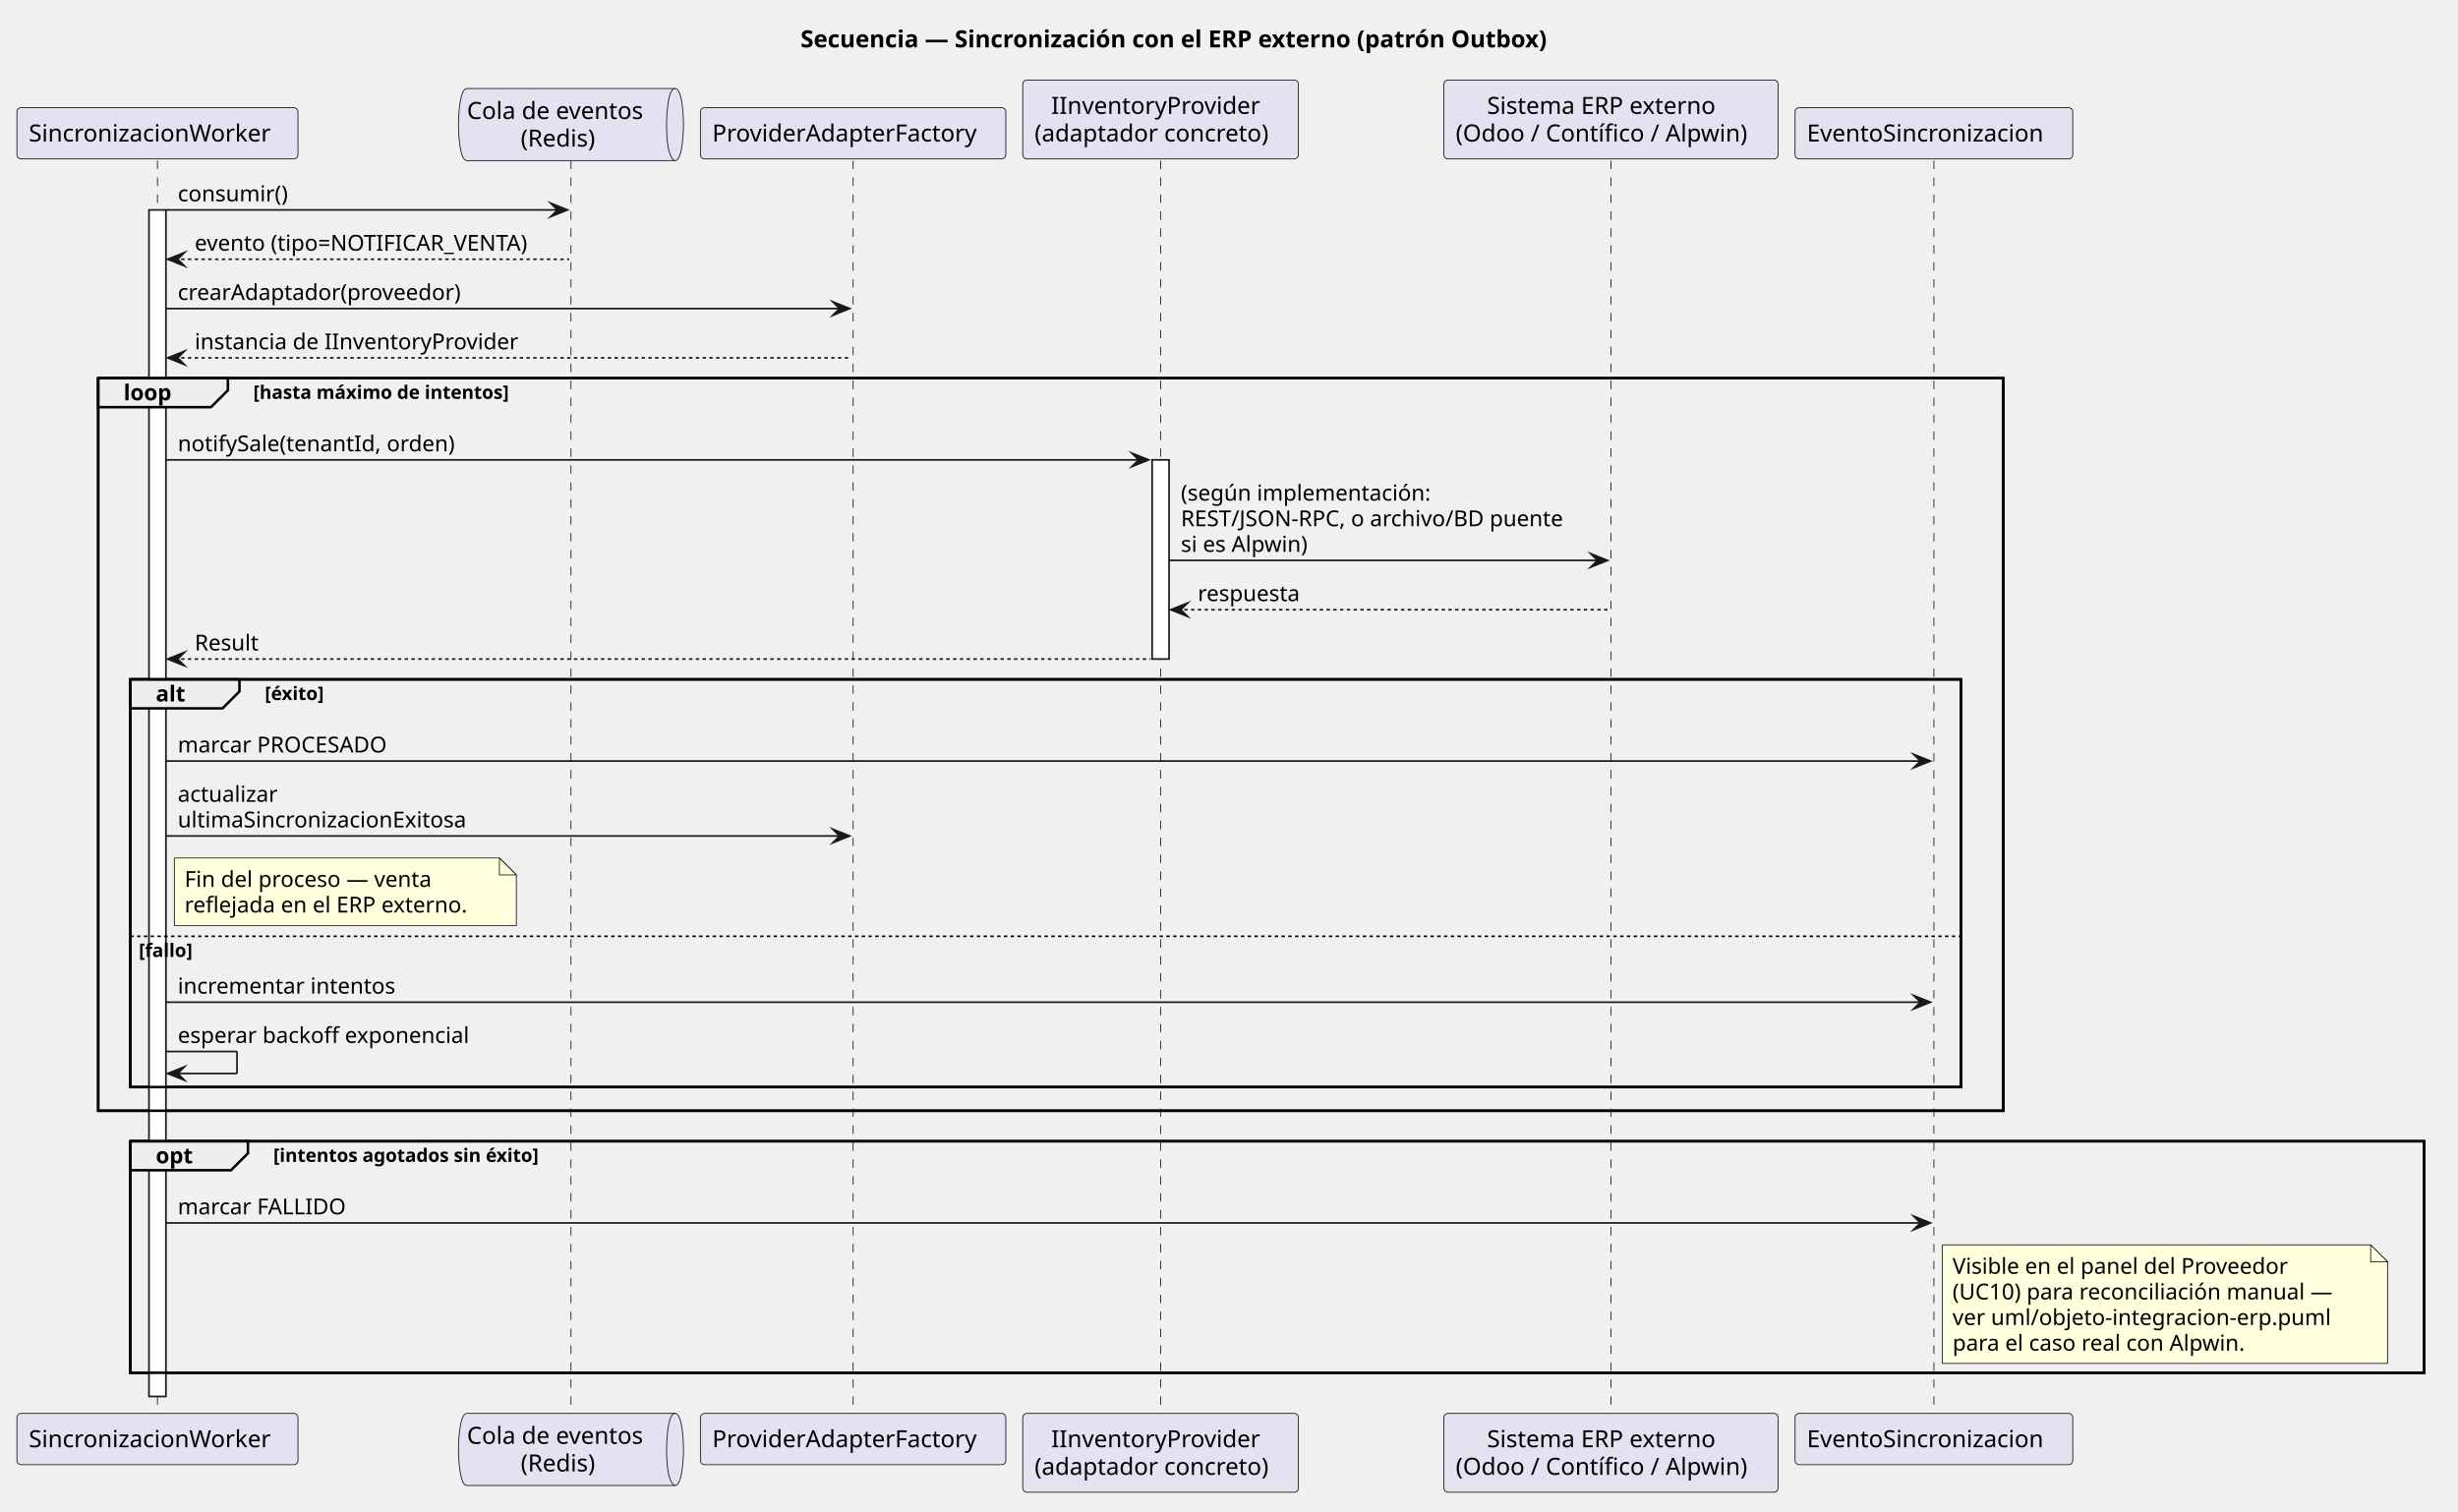
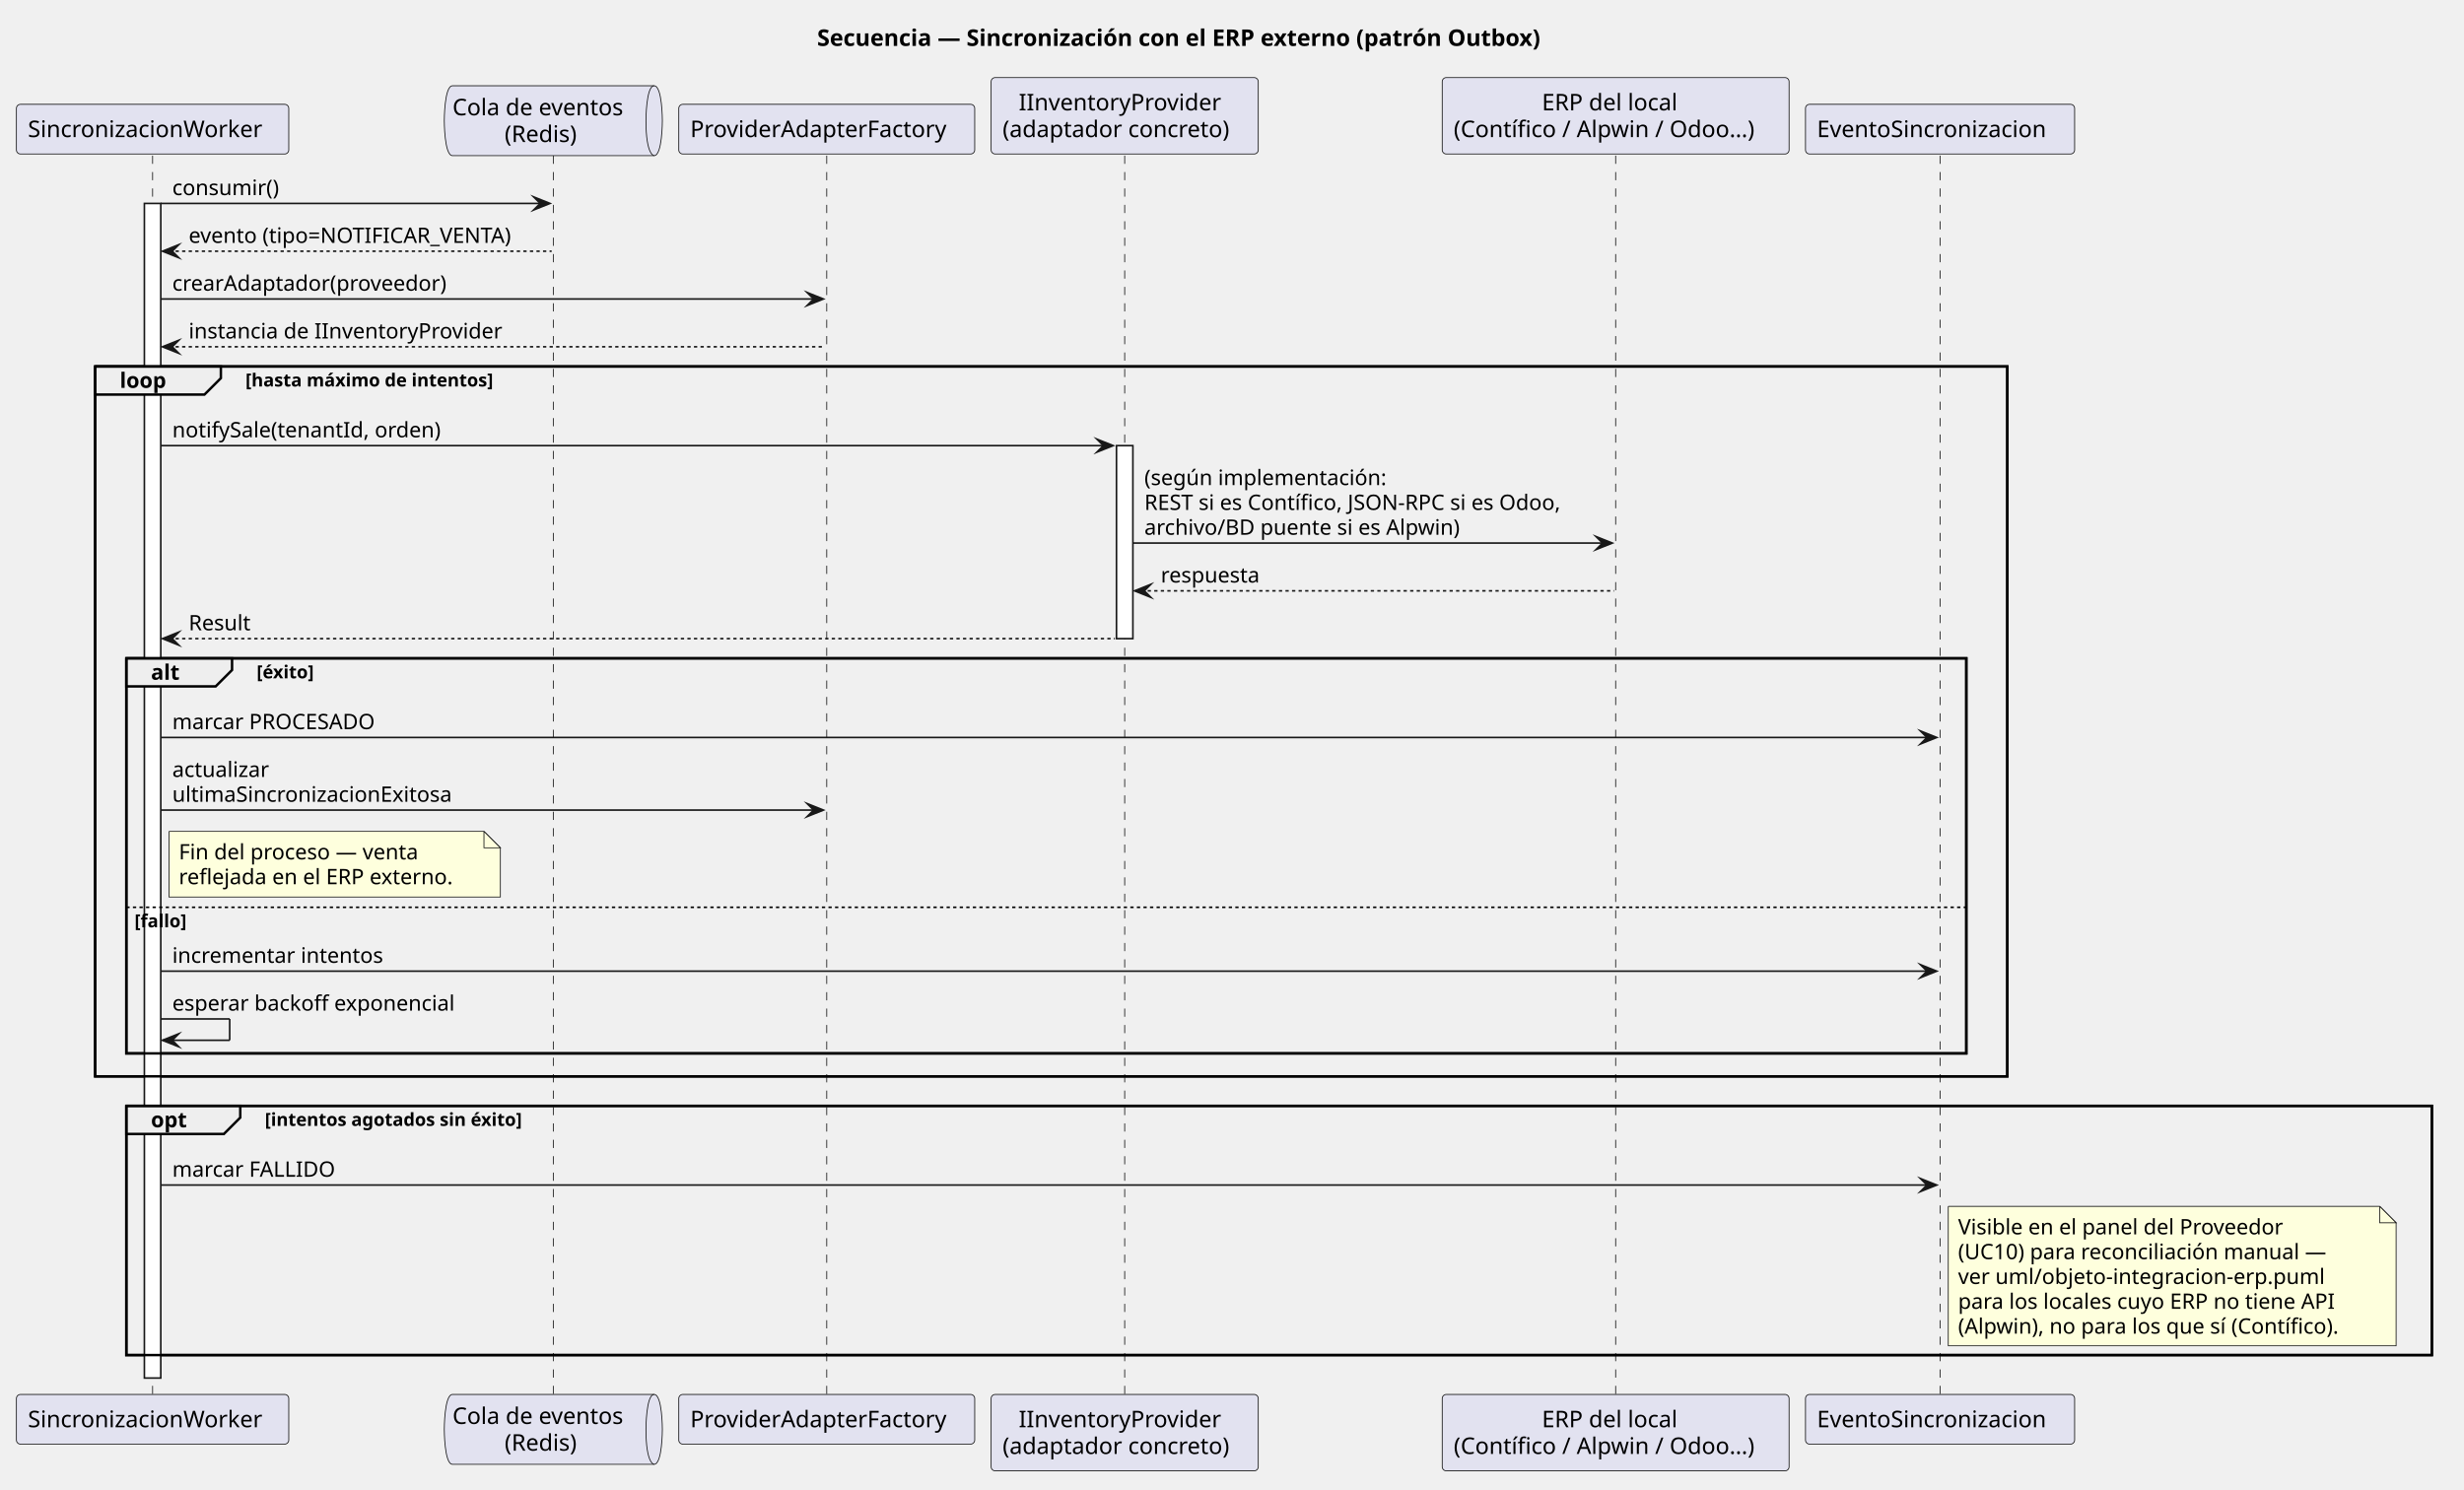
- <svg xmlns="http://www.w3.org/2000/svg" version="1.1" data-diagram-type="SEQUENCE" style="width:1452px;height:893px;background:#FFFFFF;" width="1452px" height="893px" viewBox="0 0 1452 893" zoomAndPan="magnify" preserveAspectRatio="none" contentStyleType="text/css">
+ <svg xmlns="http://www.w3.org/2000/svg" version="1.1" data-diagram-type="SEQUENCE" style="width:1502px;height:908px;background:#FFFFFF;" width="1502px" height="908px" viewBox="0 0 1502 908" zoomAndPan="magnify" preserveAspectRatio="none" contentStyleType="text/css">
  <defs />
  <g font-family="sans-serif" lengthAdjust="spacing">
    <g class="title" data-source-line="1">
-       <text x="472.897" y="27.995" fill="#000" font-size="14" textLength="504.219" font-weight="700">Secuencia — Sincronización con el ERP externo (patrón Outbox)</text>
+       <text x="498.093" y="27.995" fill="#000" font-size="14" textLength="504.219" font-weight="700">Secuencia — Sincronización con el ERP externo (patrón Outbox)</text>
    </g>
-     <rect x="58.012" y="223.422" width="1125.393" height="432.797" fill="none" style="stroke:#000;stroke-width:1.5;" />
-     <rect x="77.012" y="401.352" width="1081.393" height="240.867" fill="none" style="stroke:#000;stroke-width:1.5;" />
-     <rect x="77.012" y="674.219" width="1355" height="136.797" fill="none" style="stroke:#000;stroke-width:1.5;" />
+     <rect x="58.012" y="223.422" width="1165.604" height="432.797" fill="none" style="stroke:#000;stroke-width:1.5;" />
+     <rect x="77.012" y="401.352" width="1121.604" height="240.867" fill="none" style="stroke:#000;stroke-width:1.5;" />
+     <rect x="77.012" y="674.219" width="1405.393" height="151.93" fill="none" style="stroke:#000;stroke-width:1.5;" />
    <g>
-       <rect x="89.512" y="94.891" width="8" height="740.125" fill="#000" fill-opacity="0" />
-       <line x1="93.012" y1="94.891" x2="93.012" y2="835.016" style="stroke:#181818;stroke-width:0.5;stroke-dasharray:5,5;" />
+       <rect x="89.512" y="94.891" width="8" height="755.258" fill="#000" fill-opacity="0" />
+       <line x1="93.012" y1="94.891" x2="93.012" y2="850.148" style="stroke:#181818;stroke-width:0.5;stroke-dasharray:5,5;" />
    </g>
    <g>
-       <rect x="88.012" y="124.023" width="10" height="700.992" fill="#FFF" style="stroke:#181818;stroke-width:1;" />
+       <rect x="88.012" y="124.023" width="10" height="716.125" fill="#FFF" style="stroke:#181818;stroke-width:1;" />
    </g>
    <g>
-       <rect x="333.787" y="94.891" width="8" height="740.125" fill="#000" fill-opacity="0" />
-       <line x1="337.287" y1="94.891" x2="337.287" y2="835.016" style="stroke:#181818;stroke-width:0.5;stroke-dasharray:5,5;" />
+       <rect x="333.787" y="94.891" width="8" height="755.258" fill="#000" fill-opacity="0" />
+       <line x1="337.287" y1="94.891" x2="337.287" y2="850.148" style="stroke:#181818;stroke-width:0.5;stroke-dasharray:5,5;" />
    </g>
    <g>
-       <rect x="500.462" y="94.891" width="8" height="740.125" fill="#000" fill-opacity="0" />
-       <line x1="503.962" y1="94.891" x2="503.962" y2="835.016" style="stroke:#181818;stroke-width:0.5;stroke-dasharray:5,5;" />
+       <rect x="500.462" y="94.891" width="8" height="755.258" fill="#000" fill-opacity="0" />
+       <line x1="503.962" y1="94.891" x2="503.962" y2="850.148" style="stroke:#181818;stroke-width:0.5;stroke-dasharray:5,5;" />
    </g>
    <g>
-       <rect x="682.085" y="94.891" width="8" height="740.125" fill="#000" fill-opacity="0" />
-       <line x1="685.585" y1="94.891" x2="685.585" y2="835.016" style="stroke:#181818;stroke-width:0.5;stroke-dasharray:5,5;" />
+       <rect x="682.085" y="94.891" width="8" height="755.258" fill="#000" fill-opacity="0" />
+       <line x1="685.585" y1="94.891" x2="685.585" y2="850.148" style="stroke:#181818;stroke-width:0.5;stroke-dasharray:5,5;" />
    </g>
    <g>
      <rect x="680.585" y="271.688" width="10" height="117.664" fill="#FFF" style="stroke:#181818;stroke-width:1;" />
    </g>
    <g>
-       <rect x="948.159" y="94.891" width="8" height="740.125" fill="#000" fill-opacity="0" />
-       <line x1="951.659" y1="94.891" x2="951.659" y2="835.016" style="stroke:#181818;stroke-width:0.5;stroke-dasharray:5,5;" />
+       <rect x="981.37" y="94.891" width="8" height="755.258" fill="#000" fill-opacity="0" />
+       <line x1="984.87" y1="94.891" x2="984.87" y2="850.148" style="stroke:#181818;stroke-width:0.5;stroke-dasharray:5,5;" />
    </g>
    <g>
-       <rect x="1138.905" y="94.891" width="8" height="740.125" fill="#000" fill-opacity="0" />
-       <line x1="1142.405" y1="94.891" x2="1142.405" y2="835.016" style="stroke:#181818;stroke-width:0.5;stroke-dasharray:5,5;" />
+       <rect x="1179.116" y="94.891" width="8" height="755.258" fill="#000" fill-opacity="0" />
+       <line x1="1182.616" y1="94.891" x2="1182.616" y2="850.148" style="stroke:#181818;stroke-width:0.5;stroke-dasharray:5,5;" />
    </g>
    <rect x="10" y="63.594" width="166.024" height="30.297" fill="#E2E2F0" style="stroke:#181818;stroke-width:0.5;" rx="2.5" ry="2.5" />
    <text x="17" y="83.589" fill="#000" font-size="14" textLength="152.024">SincronizacionWorker</text>
    <path d="M275.815,52.297 L398.758,52.297 C403.758,52.297 403.758,73.594 403.758,73.594 C403.758,73.594 403.758,94.891 398.758,94.891 L275.815,94.891 C270.815,94.891 270.815,73.594 270.815,73.594 C270.815,73.594 270.815,52.297 275.815,52.297" style="stroke:#181818;stroke-width:0.5;" fill="#E2E2F0" />
    <path d="M398.758,52.297 C393.758,52.297 393.758,73.594 393.758,73.594 C393.758,94.891 398.758,94.891 398.758,94.891" style="stroke:#181818;stroke-width:0.5;" fill="none" />
    <text x="275.815" y="70.292" fill="#000" font-size="14" textLength="112.943">Cola de eventos</text>
    <text x="307.619" y="86.589" fill="#000" font-size="14" textLength="49.335">(Redis)</text>
    <rect x="413.758" y="63.594" width="180.407" height="30.297" fill="#E2E2F0" style="stroke:#181818;stroke-width:0.5;" rx="2.5" ry="2.5" />
    <text x="420.758" y="83.589" fill="#000" font-size="14" textLength="166.407">ProviderAdapterFactory</text>
    <rect x="604.166" y="47.297" width="162.839" height="46.594" fill="#E2E2F0" style="stroke:#181818;stroke-width:0.5;" rx="2.5" ry="2.5" />
    <text x="620.989" y="67.292" fill="#000" font-size="14" textLength="129.192">IInventoryProvider</text>
    <text x="611.166" y="83.589" fill="#000" font-size="14" textLength="148.839">(adaptador concreto)</text>
-     <rect x="852.941" y="47.297" width="197.436" height="46.594" fill="#E2E2F0" style="stroke:#181818;stroke-width:0.5;" rx="2.5" ry="2.5" />
-     <text x="878.409" y="67.292" fill="#000" font-size="14" textLength="146.501">Sistema ERP externo</text>
-     <text x="859.941" y="83.589" fill="#000" font-size="14" textLength="183.436">(Odoo / Contífico / Alpwin)</text>
-     <rect x="1060.377" y="63.594" width="164.056" height="30.297" fill="#E2E2F0" style="stroke:#181818;stroke-width:0.5;" rx="2.5" ry="2.5" />
-     <text x="1067.377" y="83.589" fill="#000" font-size="14" textLength="150.056">EventoSincronizacion</text>
-     <rect x="10" y="835.016" width="166.024" height="30.297" fill="#E2E2F0" style="stroke:#181818;stroke-width:0.5;" rx="2.5" ry="2.5" />
-     <text x="17" y="855.011" fill="#000" font-size="14" textLength="152.024">SincronizacionWorker</text>
-     <path d="M275.815,835.016 L398.758,835.016 C403.758,835.016 403.758,856.313 403.758,856.313 C403.758,856.313 403.758,877.609 398.758,877.609 L275.815,877.609 C270.815,877.609 270.815,856.313 270.815,856.313 C270.815,856.313 270.815,835.016 275.815,835.016" style="stroke:#181818;stroke-width:0.5;" fill="#E2E2F0" />
-     <path d="M398.758,835.016 C393.758,835.016 393.758,856.313 393.758,856.313 C393.758,877.609 398.758,877.609 398.758,877.609" style="stroke:#181818;stroke-width:0.5;" fill="none" />
-     <text x="275.815" y="853.011" fill="#000" font-size="14" textLength="112.943">Cola de eventos</text>
-     <text x="307.619" y="869.308" fill="#000" font-size="14" textLength="49.335">(Redis)</text>
-     <rect x="413.758" y="835.016" width="180.407" height="30.297" fill="#E2E2F0" style="stroke:#181818;stroke-width:0.5;" rx="2.5" ry="2.5" />
-     <text x="420.758" y="855.011" fill="#000" font-size="14" textLength="166.407">ProviderAdapterFactory</text>
-     <rect x="604.166" y="835.016" width="162.839" height="46.594" fill="#E2E2F0" style="stroke:#181818;stroke-width:0.5;" rx="2.5" ry="2.5" />
-     <text x="620.989" y="855.011" fill="#000" font-size="14" textLength="129.192">IInventoryProvider</text>
-     <text x="611.166" y="871.308" fill="#000" font-size="14" textLength="148.839">(adaptador concreto)</text>
-     <rect x="852.941" y="835.016" width="197.436" height="46.594" fill="#E2E2F0" style="stroke:#181818;stroke-width:0.5;" rx="2.5" ry="2.5" />
-     <text x="878.409" y="855.011" fill="#000" font-size="14" textLength="146.501">Sistema ERP externo</text>
-     <text x="859.941" y="871.308" fill="#000" font-size="14" textLength="183.436">(Odoo / Contífico / Alpwin)</text>
-     <rect x="1060.377" y="835.016" width="164.056" height="30.297" fill="#E2E2F0" style="stroke:#181818;stroke-width:0.5;" rx="2.5" ry="2.5" />
-     <text x="1067.377" y="855.011" fill="#000" font-size="14" textLength="150.056">EventoSincronizacion</text>
+     <rect x="879.152" y="47.297" width="211.436" height="46.594" fill="#E2E2F0" style="stroke:#181818;stroke-width:0.5;" rx="2.5" ry="2.5" />
+     <text x="939.907" y="67.292" fill="#000" font-size="14" textLength="89.927">ERP del local</text>
+     <text x="886.152" y="83.589" fill="#000" font-size="14" textLength="197.436">(Contífico / Alpwin / Odoo…)</text>
+     <rect x="1100.588" y="63.594" width="164.056" height="30.297" fill="#E2E2F0" style="stroke:#181818;stroke-width:0.5;" rx="2.5" ry="2.5" />
+     <text x="1107.588" y="83.589" fill="#000" font-size="14" textLength="150.056">EventoSincronizacion</text>
+     <rect x="10" y="850.148" width="166.024" height="30.297" fill="#E2E2F0" style="stroke:#181818;stroke-width:0.5;" rx="2.5" ry="2.5" />
+     <text x="17" y="870.144" fill="#000" font-size="14" textLength="152.024">SincronizacionWorker</text>
+     <path d="M275.815,850.148 L398.758,850.148 C403.758,850.148 403.758,871.445 403.758,871.445 C403.758,871.445 403.758,892.742 398.758,892.742 L275.815,892.742 C270.815,892.742 270.815,871.445 270.815,871.445 C270.815,871.445 270.815,850.148 275.815,850.148" style="stroke:#181818;stroke-width:0.5;" fill="#E2E2F0" />
+     <path d="M398.758,850.148 C393.758,850.148 393.758,871.445 393.758,871.445 C393.758,892.742 398.758,892.742 398.758,892.742" style="stroke:#181818;stroke-width:0.5;" fill="none" />
+     <text x="275.815" y="868.144" fill="#000" font-size="14" textLength="112.943">Cola de eventos</text>
+     <text x="307.619" y="884.44" fill="#000" font-size="14" textLength="49.335">(Redis)</text>
+     <rect x="413.758" y="850.148" width="180.407" height="30.297" fill="#E2E2F0" style="stroke:#181818;stroke-width:0.5;" rx="2.5" ry="2.5" />
+     <text x="420.758" y="870.144" fill="#000" font-size="14" textLength="166.407">ProviderAdapterFactory</text>
+     <rect x="604.166" y="850.148" width="162.839" height="46.594" fill="#E2E2F0" style="stroke:#181818;stroke-width:0.5;" rx="2.5" ry="2.5" />
+     <text x="620.989" y="870.144" fill="#000" font-size="14" textLength="129.192">IInventoryProvider</text>
+     <text x="611.166" y="886.44" fill="#000" font-size="14" textLength="148.839">(adaptador concreto)</text>
+     <rect x="879.152" y="850.148" width="211.436" height="46.594" fill="#E2E2F0" style="stroke:#181818;stroke-width:0.5;" rx="2.5" ry="2.5" />
+     <text x="939.907" y="870.144" fill="#000" font-size="14" textLength="89.927">ERP del local</text>
+     <text x="886.152" y="886.44" fill="#000" font-size="14" textLength="197.436">(Contífico / Alpwin / Odoo…)</text>
+     <rect x="1100.588" y="850.148" width="164.056" height="30.297" fill="#E2E2F0" style="stroke:#181818;stroke-width:0.5;" rx="2.5" ry="2.5" />
+     <text x="1107.588" y="870.144" fill="#000" font-size="14" textLength="150.056">EventoSincronizacion</text>
    <polygon points="325.287,120.023,335.287,124.023,325.287,128.023,329.287,124.023" fill="#181818" style="stroke:#181818;stroke-width:1;stroke-linejoin:miter;stroke-miterlimit:10;" />
    <line x1="98.012" y1="124.023" x2="331.287" y2="124.023" style="stroke:#181818;stroke-width:1;" />
    <text x="105.012" y="118.958" fill="#000" font-size="13" textLength="70.116">consumir()</text>
    <polygon points="109.012,149.156,99.012,153.156,109.012,157.156,105.012,153.156" fill="#181818" style="stroke:#181818;stroke-width:1;stroke-linejoin:miter;stroke-miterlimit:10;" />
    <line x1="103.012" y1="153.156" x2="336.287" y2="153.156" style="stroke:#181818;stroke-width:1;stroke-dasharray:2,2;" />
    <text x="115.012" y="148.09" fill="#000" font-size="13" textLength="215.274">evento (tipo=NOTIFICAR_VENTA)</text>
    <polygon points="491.962,178.289,501.962,182.289,491.962,186.289,495.962,182.289" fill="#181818" style="stroke:#181818;stroke-width:1;stroke-linejoin:miter;stroke-miterlimit:10;" />
    <line x1="98.012" y1="182.289" x2="497.962" y2="182.289" style="stroke:#181818;stroke-width:1;" />
    <text x="105.012" y="177.223" fill="#000" font-size="13" textLength="178.712">crearAdaptador(proveedor)</text>
    <polygon points="109.012,207.422,99.012,211.422,109.012,215.422,105.012,211.422" fill="#181818" style="stroke:#181818;stroke-width:1;stroke-linejoin:miter;stroke-miterlimit:10;" />
    <line x1="103.012" y1="211.422" x2="502.962" y2="211.422" style="stroke:#181818;stroke-width:1;stroke-dasharray:2,2;" />
    <text x="115.012" y="206.356" fill="#000" font-size="13" textLength="203.131">instancia de IInventoryProvider</text>
    <path d="M58.012,223.422 L134.636,223.422 L134.636,230.555 L124.636,240.555 L58.012,240.555 L58.012,223.422" style="stroke:#000;stroke-width:1.5;" fill="#EEE" />
-     <rect x="58.012" y="223.422" width="1125.393" height="432.797" fill="none" style="stroke:#000;stroke-width:1.5;" />
+     <rect x="58.012" y="223.422" width="1165.604" height="432.797" fill="none" style="stroke:#000;stroke-width:1.5;" />
    <text x="73.012" y="236.489" fill="#000" font-size="13" textLength="31.624" font-weight="700">loop</text>
    <text x="149.636" y="235.632" fill="#000" font-size="11" textLength="171.644" font-weight="700">[hasta máximo de intentos]</text>
    <polygon points="668.585,267.688,678.585,271.688,668.585,275.688,672.585,271.688" fill="#181818" style="stroke:#181818;stroke-width:1;stroke-linejoin:miter;stroke-miterlimit:10;" />
    <line x1="98.012" y1="271.688" x2="674.585" y2="271.688" style="stroke:#181818;stroke-width:1;" />
    <text x="105.012" y="266.622" fill="#000" font-size="13" textLength="175.919">notifySale(tenantId, orden)</text>
-     <polygon points="939.659,327.086,949.659,331.086,939.659,335.086,943.659,331.086" fill="#181818" style="stroke:#181818;stroke-width:1;stroke-linejoin:miter;stroke-miterlimit:10;" />
-     <line x1="690.585" y1="331.086" x2="945.659" y2="331.086" style="stroke:#181818;stroke-width:1;" />
+     <polygon points="972.87,327.086,982.87,331.086,972.87,335.086,976.87,331.086" fill="#181818" style="stroke:#181818;stroke-width:1;stroke-linejoin:miter;stroke-miterlimit:10;" />
+     <line x1="690.585" y1="331.086" x2="978.87" y2="331.086" style="stroke:#181818;stroke-width:1;" />
    <text x="697.585" y="295.754" fill="#000" font-size="13" textLength="158.139">(según implementación:</text>
-     <text x="697.585" y="310.887" fill="#000" font-size="13" textLength="242.074">REST/JSON-RPC, o archivo/BD puente</text>
-     <text x="697.585" y="326.02" fill="#000" font-size="13" textLength="81.732">si es Alpwin)</text>
+     <text x="697.585" y="310.887" fill="#000" font-size="13" textLength="275.285">REST si es Contífico, JSON-RPC si es Odoo,</text>
+     <text x="697.585" y="326.02" fill="#000" font-size="13" textLength="207.086">archivo/BD puente si es Alpwin)</text>
    <polygon points="701.585,356.219,691.585,360.219,701.585,364.219,697.585,360.219" fill="#181818" style="stroke:#181818;stroke-width:1;stroke-linejoin:miter;stroke-miterlimit:10;" />
-     <line x1="695.585" y1="360.219" x2="950.659" y2="360.219" style="stroke:#181818;stroke-width:1;stroke-dasharray:2,2;" />
+     <line x1="695.585" y1="360.219" x2="983.87" y2="360.219" style="stroke:#181818;stroke-width:1;stroke-dasharray:2,2;" />
    <text x="707.585" y="355.153" fill="#000" font-size="13" textLength="64.441">respuesta</text>
    <polygon points="109.012,385.352,99.012,389.352,109.012,393.352,105.012,389.352" fill="#181818" style="stroke:#181818;stroke-width:1;stroke-linejoin:miter;stroke-miterlimit:10;" />
    <line x1="103.012" y1="389.352" x2="679.585" y2="389.352" style="stroke:#181818;stroke-width:1;stroke-dasharray:2,2;" />
    <text x="115.012" y="384.286" fill="#000" font-size="13" textLength="40.752">Result</text>
    <path d="M77.012,401.352 L141.455,401.352 L141.455,408.484 L131.455,418.484 L77.012,418.484 L77.012,401.352" style="stroke:#000;stroke-width:1.5;" fill="#EEE" />
-     <rect x="77.012" y="401.352" width="1081.393" height="240.867" fill="none" style="stroke:#000;stroke-width:1.5;" />
+     <rect x="77.012" y="401.352" width="1121.604" height="240.867" fill="none" style="stroke:#000;stroke-width:1.5;" />
    <text x="92.012" y="414.418" fill="#000" font-size="13" textLength="19.443" font-weight="700">alt</text>
    <text x="156.455" y="413.562" fill="#000" font-size="11" textLength="41.196" font-weight="700">[éxito]</text>
-     <polygon points="1130.405,445.617,1140.405,449.617,1130.405,453.617,1134.405,449.617" fill="#181818" style="stroke:#181818;stroke-width:1;stroke-linejoin:miter;stroke-miterlimit:10;" />
-     <line x1="98.012" y1="449.617" x2="1136.405" y2="449.617" style="stroke:#181818;stroke-width:1;" />
+     <polygon points="1170.616,445.617,1180.616,449.617,1170.616,453.617,1174.616,449.617" fill="#181818" style="stroke:#181818;stroke-width:1;stroke-linejoin:miter;stroke-miterlimit:10;" />
+     <line x1="98.012" y1="449.617" x2="1176.616" y2="449.617" style="stroke:#181818;stroke-width:1;" />
    <text x="105.012" y="444.551" fill="#000" font-size="13" textLength="132.349">marcar PROCESADO</text>
    <polygon points="491.962,489.883,501.962,493.883,491.962,497.883,495.962,493.883" fill="#181818" style="stroke:#181818;stroke-width:1;stroke-linejoin:miter;stroke-miterlimit:10;" />
    <line x1="98.012" y1="493.883" x2="497.962" y2="493.883" style="stroke:#181818;stroke-width:1;" />
    <text x="105.012" y="473.684" fill="#000" font-size="13" textLength="63.775">actualizar</text>
    <text x="105.012" y="488.817" fill="#000" font-size="13" textLength="182.641">ultimaSincronizacionExitosa</text>
    <path d="M103.012,506.883 L103.012,546.883 L305.012,546.883 L305.012,516.883 L295.012,506.883 L103.012,506.883" style="stroke:#181818;stroke-width:0.5;" fill="#FEFFDD" />
    <path d="M295.012,506.883 L295.012,516.883 L305.012,516.883 L295.012,506.883" style="stroke:#181818;stroke-width:0.5;" fill="#FEFFDD" />
    <text x="109.012" y="523.95" fill="#000" font-size="13" textLength="157.136">Fin del proceso — venta</text>
    <text x="109.012" y="539.083" fill="#000" font-size="13" textLength="181.245">reflejada en el ERP externo.</text>
-     <line x1="77.012" y1="553.148" x2="1158.405" y2="553.148" style="stroke:#000;stroke-width:1;stroke-dasharray:2,2;" />
+     <line x1="77.012" y1="553.148" x2="1198.616" y2="553.148" style="stroke:#000;stroke-width:1;stroke-dasharray:2,2;" />
    <text x="82.012" y="565.359" fill="#000" font-size="11" textLength="37.361" font-weight="700">[fallo]</text>
-     <polygon points="1130.405,588.086,1140.405,592.086,1130.405,596.086,1134.405,592.086" fill="#181818" style="stroke:#181818;stroke-width:1;stroke-linejoin:miter;stroke-miterlimit:10;" />
-     <line x1="98.012" y1="592.086" x2="1136.405" y2="592.086" style="stroke:#181818;stroke-width:1;" />
+     <polygon points="1170.616,588.086,1180.616,592.086,1170.616,596.086,1174.616,592.086" fill="#181818" style="stroke:#181818;stroke-width:1;stroke-linejoin:miter;stroke-miterlimit:10;" />
+     <line x1="98.012" y1="592.086" x2="1176.616" y2="592.086" style="stroke:#181818;stroke-width:1;" />
    <text x="105.012" y="587.02" fill="#000" font-size="13" textLength="136.792">incrementar intentos</text>
    <line x1="98.012" y1="621.219" x2="140.012" y2="621.219" style="stroke:#181818;stroke-width:1;" />
    <line x1="140.012" y1="621.219" x2="140.012" y2="634.219" style="stroke:#181818;stroke-width:1;" />
    <line x1="99.012" y1="634.219" x2="140.012" y2="634.219" style="stroke:#181818;stroke-width:1;" />
    <polygon points="109.012,630.219,99.012,634.219,109.012,638.219,105.012,634.219" fill="#181818" style="stroke:#181818;stroke-width:1;stroke-linejoin:miter;stroke-miterlimit:10;" />
    <text x="105.012" y="616.153" fill="#000" font-size="13" textLength="184.653">esperar backoff exponencial</text>
    <path d="M77.012,674.219 L146.463,674.219 L146.463,681.352 L136.463,691.352 L77.012,691.352 L77.012,674.219" style="stroke:#000;stroke-width:1.5;" fill="#EEE" />
-     <rect x="77.012" y="674.219" width="1355" height="136.797" fill="none" style="stroke:#000;stroke-width:1.5;" />
+     <rect x="77.012" y="674.219" width="1405.393" height="151.93" fill="none" style="stroke:#000;stroke-width:1.5;" />
    <text x="92.012" y="687.286" fill="#000" font-size="13" textLength="24.451" font-weight="700">opt</text>
    <text x="161.463" y="686.429" fill="#000" font-size="11" textLength="179.862" font-weight="700">[intentos agotados sin éxito]</text>
-     <polygon points="1130.405,718.484,1140.405,722.484,1130.405,726.484,1134.405,722.484" fill="#181818" style="stroke:#181818;stroke-width:1;stroke-linejoin:miter;stroke-miterlimit:10;" />
-     <line x1="98.012" y1="722.484" x2="1136.405" y2="722.484" style="stroke:#181818;stroke-width:1;" />
+     <polygon points="1170.616,718.484,1180.616,722.484,1170.616,726.484,1174.616,722.484" fill="#181818" style="stroke:#181818;stroke-width:1;stroke-linejoin:miter;stroke-miterlimit:10;" />
+     <line x1="98.012" y1="722.484" x2="1176.616" y2="722.484" style="stroke:#181818;stroke-width:1;" />
    <text x="105.012" y="717.418" fill="#000" font-size="13" textLength="105.498">marcar FALLIDO</text>
-     <path d="M1147.405,735.484 L1147.405,805.484 L1410.405,805.484 L1410.405,745.484 L1400.405,735.484 L1147.405,735.484" style="stroke:#181818;stroke-width:0.5;" fill="#FEFFDD" />
-     <path d="M1400.405,735.484 L1400.405,745.484 L1410.405,745.484 L1400.405,735.484" style="stroke:#181818;stroke-width:0.5;" fill="#FEFFDD" />
-     <text x="1153.405" y="752.551" fill="#000" font-size="13" textLength="213.567">Visible en el panel del Proveedor</text>
-     <text x="1153.405" y="767.684" fill="#000" font-size="13" textLength="242.607">(UC10) para reconciliación manual —</text>
-     <text x="1153.405" y="782.817" fill="#000" font-size="13" textLength="236.266">ver uml/objeto-integracion-erp.puml</text>
-     <text x="1153.405" y="797.95" fill="#000" font-size="13" textLength="187.275">para el caso real con Alpwin.</text>
+     <path d="M1187.616,735.484 L1187.616,820.484 L1460.616,820.484 L1460.616,745.484 L1450.616,735.484 L1187.616,735.484" style="stroke:#181818;stroke-width:0.5;" fill="#FEFFDD" />
+     <path d="M1450.616,735.484 L1450.616,745.484 L1460.616,745.484 L1450.616,735.484" style="stroke:#181818;stroke-width:0.5;" fill="#FEFFDD" />
+     <text x="1193.616" y="752.551" fill="#000" font-size="13" textLength="213.567">Visible en el panel del Proveedor</text>
+     <text x="1193.616" y="767.684" fill="#000" font-size="13" textLength="242.607">(UC10) para reconciliación manual —</text>
+     <text x="1193.616" y="782.817" fill="#000" font-size="13" textLength="236.266">ver uml/objeto-integracion-erp.puml</text>
+     <text x="1193.616" y="797.95" fill="#000" font-size="13" textLength="247.679">para los locales cuyo ERP no tiene API</text>
+     <text x="1193.616" y="813.083" fill="#000" font-size="13" textLength="252.789">(Alpwin), no para los que sí (Contífico).</text>
  </g>
</svg>
